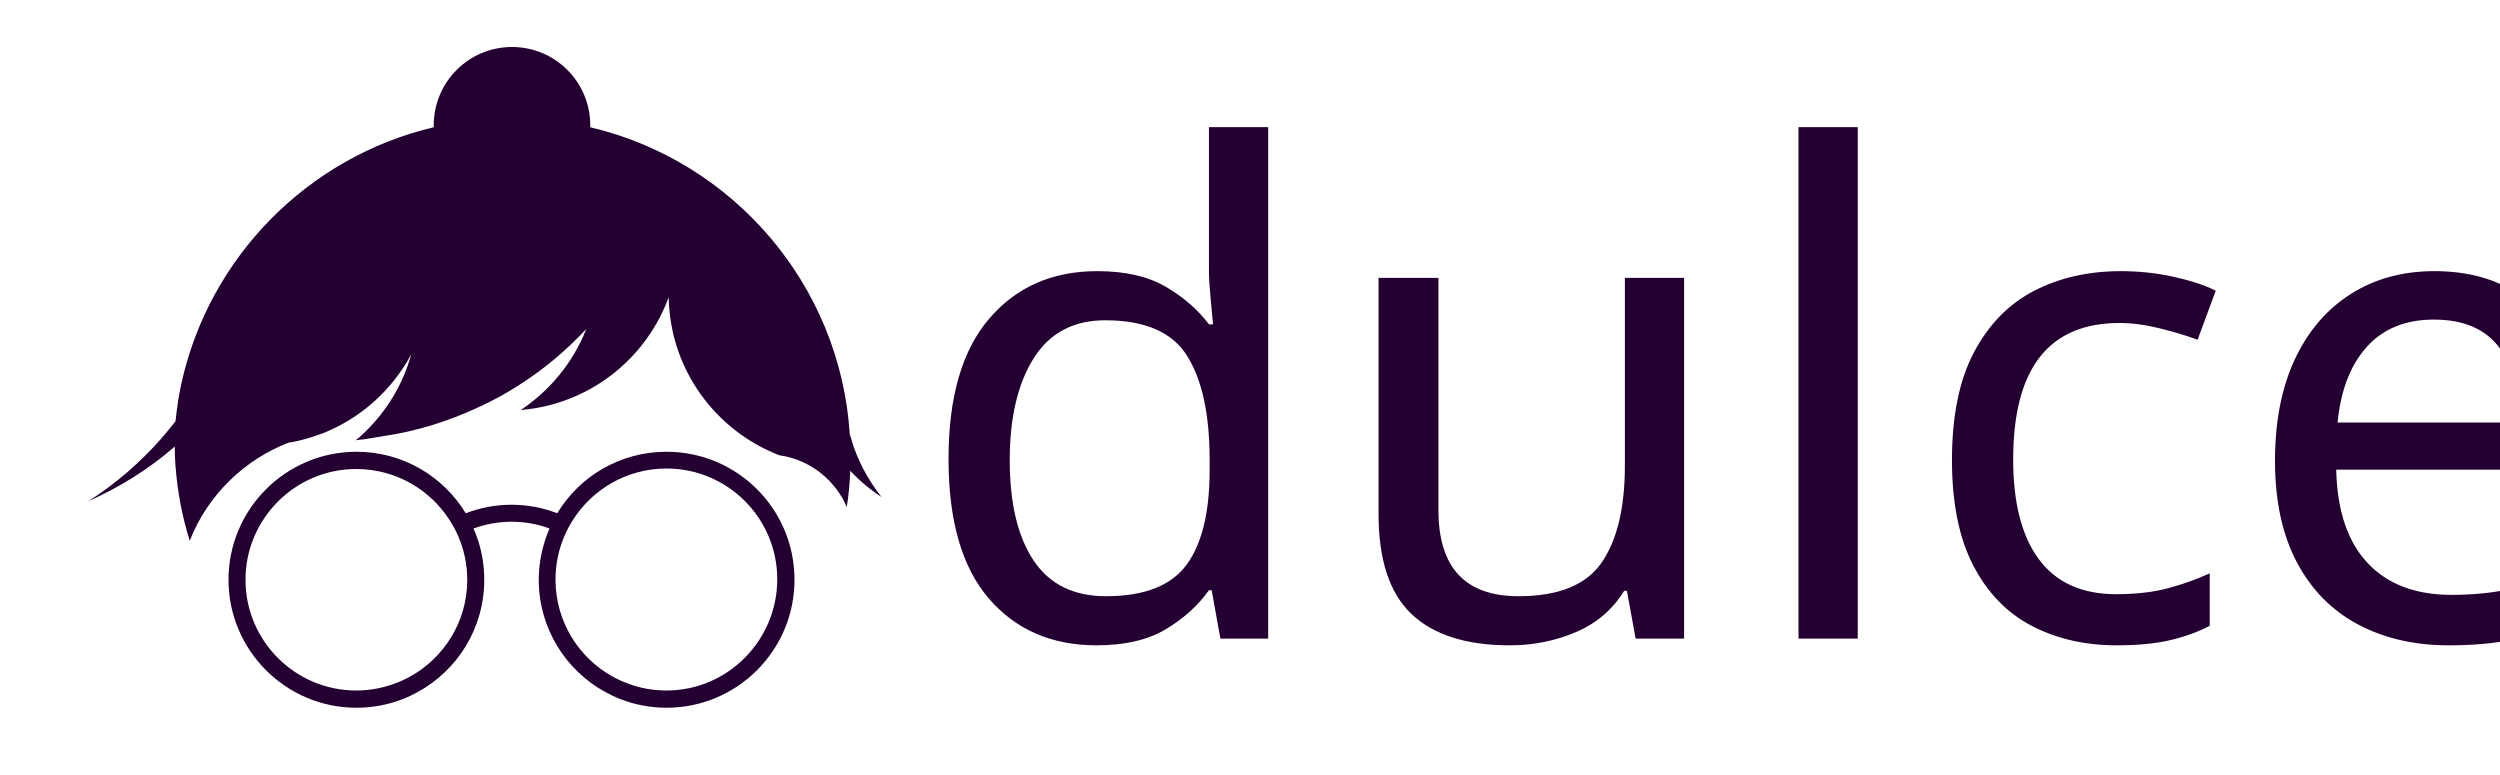
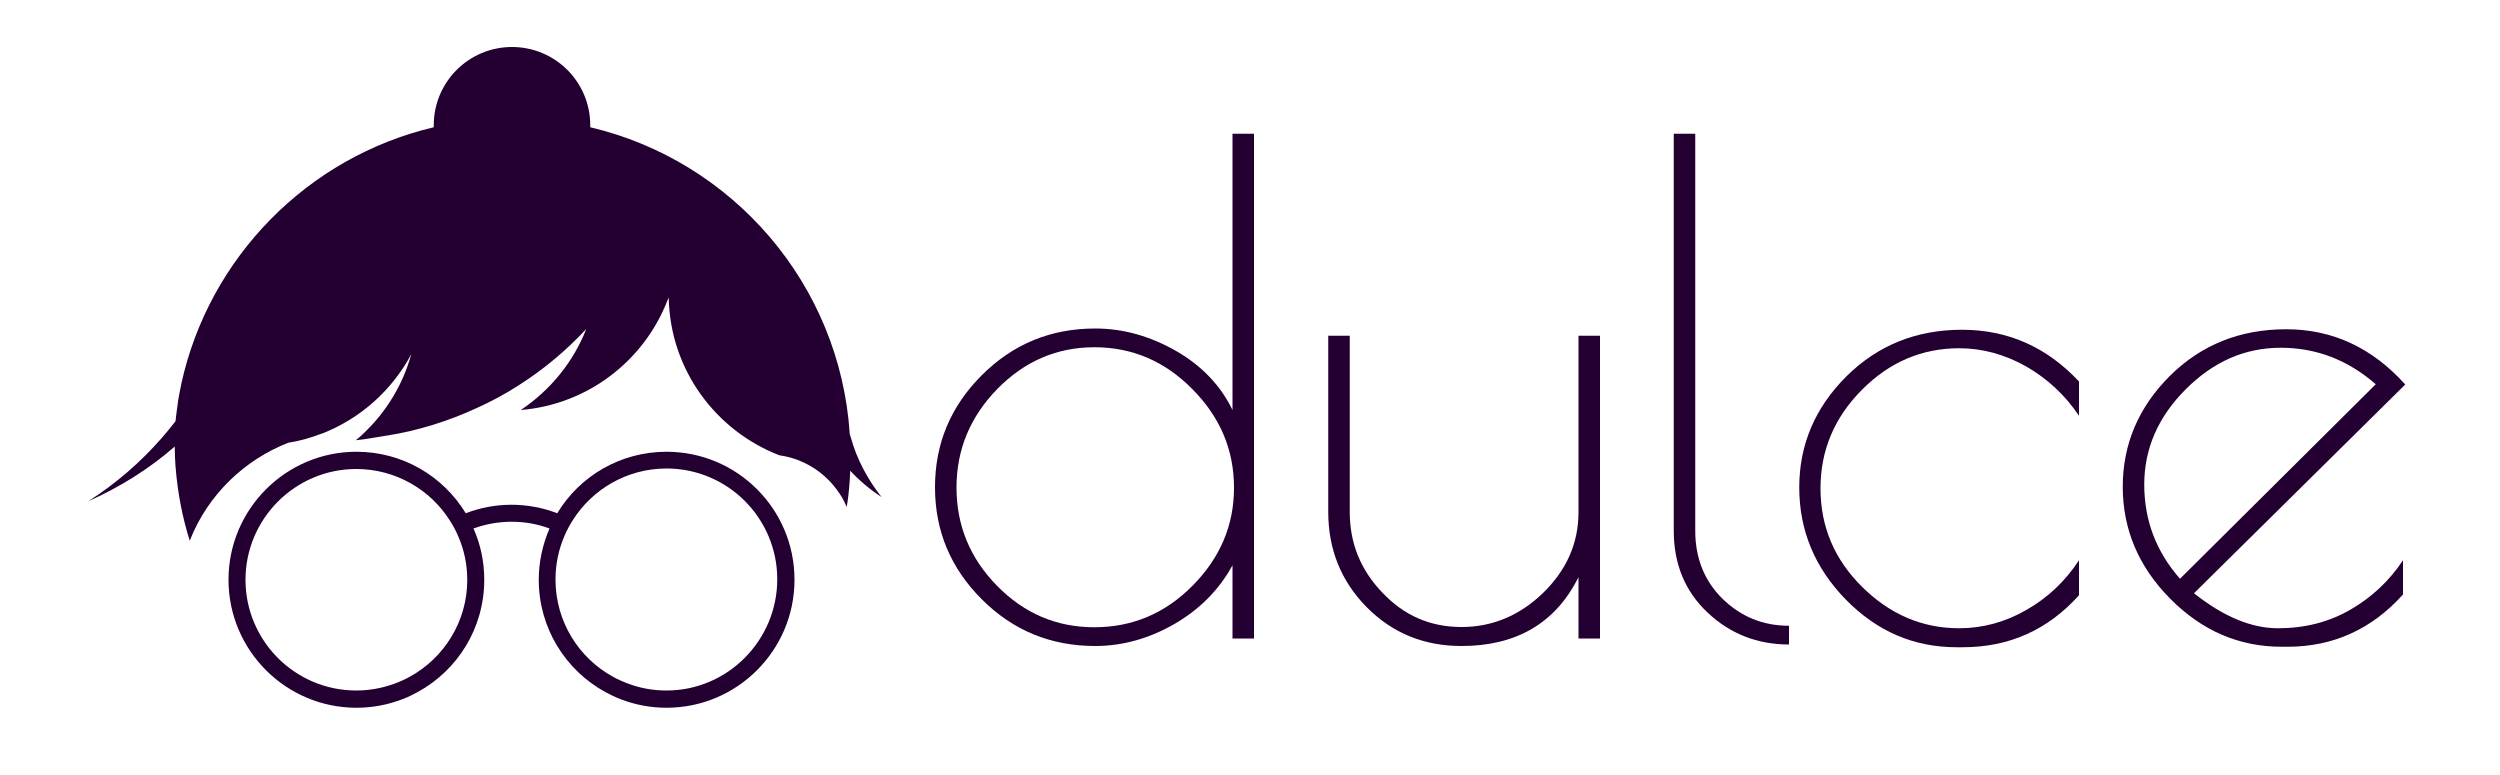
<svg xmlns="http://www.w3.org/2000/svg" version="1.1" id="Camada_1" x="0px" y="0px" viewBox="0 0 1000 310" style="enable-background:new 0 0 1000 310;" xml:space="preserve">
  <style type="text/css">
	.st0{fill:#240032;}
- 	.st1{font-family:'PoiretOne-Regular';}
- 	.st2{font-size:269.198px;}
</style>
-   <text id="XMLID_1_" transform="matrix(1 0 0 1 364.5979 255.4417)" class="st0 st1 st2">dulce</text>
+   <g id="XMLID_2_">
+     <path id="XMLID_3_" class="st0" d="M501.6,53.5v201.9H493v-29.3c-5.4,9.9-13.2,17.7-23.4,23.6c-10.2,5.8-20.7,8.7-31.5,8.7   c-17.8,0-32.9-6.2-45.4-18.7c-12.5-12.5-18.7-27.4-18.7-44.8c0-17.4,6.2-32.3,18.7-44.8c12.5-12.5,27.6-18.7,45.4-18.7   c11.1,0,21.8,3,32.2,8.9c10.3,5.9,17.9,13.8,22.7,23.7V53.5H501.6z M382.6,195c0,15.2,5.4,28.3,16.2,39.3   c10.8,11,23.7,16.6,38.9,16.6c15.2,0,28.3-5.5,39.3-16.6s16.6-24.1,16.6-39.2c0-15.1-5.5-28.2-16.6-39.4   c-11-11.2-24.1-16.8-39.2-16.8c-15.1,0-28,5.6-38.9,16.7C388.1,166.7,382.6,179.8,382.6,195z" />
+     <path id="XMLID_6_" class="st0" d="M631.4,134.3h8.6v121.1h-8.6v-24.5c-9.2,18.3-24.8,27.5-46.8,27.5c-15.1,0-27.7-5.2-38-15.6   c-10.2-10.4-15.3-23.1-15.3-38v-70.5h8.6v70.5c0,12.4,4.3,23.2,13.1,32.3c8.7,9.2,19.2,13.7,31.6,13.7c12.4,0,23.3-4.6,32.7-13.7   c9.4-9.2,14.1-19.9,14.1-32.3V134.3z" />
+     <path id="XMLID_8_" class="st0" d="M715.6,250.3v7.5c-12.7,0-23.6-4.3-32.6-12.8c-9-8.5-13.5-19.4-13.5-32.7V53.5h8.6v158.8   c0,10.9,3.6,20,10.9,27.2C696.4,246.7,705.2,250.3,715.6,250.3z" />
+     <path id="XMLID_10_" class="st0" d="M785.1,258.9h-2.4c-17.2,0-32-6.4-44.4-19.1c-12.4-12.7-18.6-27.7-18.6-44.8   c0-17.1,6.3-31.9,18.8-44.4c12.6-12.5,28-18.7,46.3-18.7c18.3,0,33.9,6.9,46.8,20.7v13.7c-5.6-8.3-12.6-14.8-21.1-19.7   c-8.5-4.8-17.5-7.3-26.8-7.3c-14.9,0-27.9,5.5-38.9,16.6c-11,11-16.6,24.2-16.6,39.4c0,15.3,5.5,28.4,16.6,39.4s24,16.6,38.9,16.6   c9.3,0,18.3-2.4,26.8-7.3c8.5-4.8,15.6-11.5,21.1-19.9v14C819.1,252,803.6,258.9,785.1,258.9z" />
+     <path id="XMLID_13_" class="st0" d="M915.1,258.7h-2.4c-17.1,0-31.9-6.4-44.6-19.2c-12.7-12.8-19-27.8-19-44.8   c0-17,6.3-31.8,18.8-44.3c12.6-12.5,28.1-18.7,46.6-18.7c18.5,0,34.4,7.4,47.6,22.1l-84.5,83.5c11.7,9.3,22.9,14,33.6,14   c10.8,0,20.4-2.5,28.9-7.4c8.5-4.9,15.6-11.5,21.1-19.8v13.7C948.7,251.7,933.2,258.7,915.1,258.7z M912.3,139.1   c-14.3,0-26.9,5.5-38,16.6c-11,11-16.6,23.7-16.6,38.1c0,14.4,4.8,26.9,14.3,37.7l78.3-77.8C939.2,144,926.5,139.1,912.3,139.1z" />
+   </g>
  <path id="XMLID_42_" class="st0" d="M266.6,180.7c-18.5,0-34.8,9.8-43.7,24.6c-5.7-2.2-11.9-3.4-18.3-3.4s-12.6,1.2-18.3,3.4  c-9-14.8-25.2-24.6-43.7-24.6c-28.2,0-51.2,22.9-51.2,51.2c0,28.2,22.9,51.2,51.2,51.2c6.4,0,12.6-1.2,18.3-3.4  c2.2-0.8,4.2-1.8,6.2-2.9c15.9-8.7,26.6-25.5,26.6-44.9c0-7.3-1.5-14.2-4.3-20.5c4.7-1.7,9.8-2.7,15.2-2.7s10.4,0.9,15.2,2.7  c-2.7,6.3-4.3,13.2-4.3,20.5c0,19.3,10.7,36.2,26.6,44.9c2,1.1,4.1,2.1,6.2,2.9c5.7,2.2,11.9,3.4,18.3,3.4  c28.2,0,51.2-22.9,51.2-51.2C317.8,203.6,294.9,180.7,266.6,180.7z M163.9,270.7c-2,1.1-4,2-6.2,2.8c-4.7,1.7-9.8,2.7-15.2,2.7  c-24.5,0-44.3-19.9-44.3-44.3s19.9-44.3,44.3-44.3c15.8,0,29.7,8.3,37.5,20.7c1.2,1.9,2.3,3.9,3.2,6c2.4,5.4,3.7,11.4,3.7,17.7  C186.9,248.6,177.6,263.2,163.9,270.7z M266.6,276.2c-5.3,0-10.4-0.9-15.2-2.7c-2.2-0.8-4.2-1.7-6.2-2.8c-13.7-7.5-23-22.1-23-38.9  c0-6.3,1.3-12.2,3.7-17.7c0.9-2.1,2-4.1,3.2-6c7.8-12.4,21.7-20.7,37.5-20.7c24.5,0,44.3,19.9,44.3,44.3S291.1,276.2,266.6,276.2z" />
  <path id="XMLID_11_" class="st0" d="M352.6,198.8c-4.6-3-8.8-6.5-12.5-10.5c-0.2,4.9-0.6,9.7-1.4,14.5c-0.8-1.8-1.6-3.5-2.7-5.1  c-3.5-5.4-8.4-9.8-14.3-12.6c-3.1-1.5-6.5-2.5-10-3c-25.3-9.8-43.5-34-44.2-62.6c0-0.2,0-0.4,0-0.6c-0.1,0.4-0.3,0.8-0.5,1.2  c-9.3,24.1-31.8,41.7-58.7,43.9c11.7-7.8,21-19.1,26.2-32.4c-8.1,8.7-17.2,16.3-27.3,22.7c-5.3,3.4-10.9,6.4-16.7,9  c-11.1,5.1-23,8.9-35.5,10.9c0,0-0.1,0-0.1,0c-4.1,0.6-8.3,1.5-12.6,1.9c1.3-1,2.5-2.1,3.7-3.3c8.7-8.4,15.2-19.1,18.5-31.1  c-7.7,14.4-20.3,25.7-35.6,31.7c-0.1,0-0.3,0.1-0.4,0.1c-4.2,1.6-8.6,2.9-13.2,3.6c-8.7,3.4-16.6,8.5-23.2,14.9  c-7,6.8-12.6,15-16.2,24.3c-3-9.5-4.9-19.5-5.7-29.8c0,0,0,0,0,0c-0.2-2.6-0.3-5.2-0.3-7.9c0,0,0,0-0.1,0.1  c-10.2,8.9-21.9,16.2-34.5,21.8c11-7,20.9-15.6,29.4-25.3c1.9-2.2,3.7-4.4,5.5-6.7c0.3-2.6,0.6-5.2,1-7.8c0-0.1,0-0.2,0-0.2  c0.4-2.3,0.8-4.5,1.3-6.8c0,0,0-0.1,0-0.1c11.1-50.7,50.6-90.8,101-102.7c0-0.3,0-0.5,0-0.8c0-17.3,14-31.3,31.3-31.3  s31.3,14,31.3,31.3c0,0.3,0,0.5,0,0.8c56.9,13.4,99.9,62.7,103.8,122.7c0.1,0.5,0.3,0.9,0.4,1.3  C342.7,183.7,347.1,191.8,352.6,198.8z" />
</svg>
